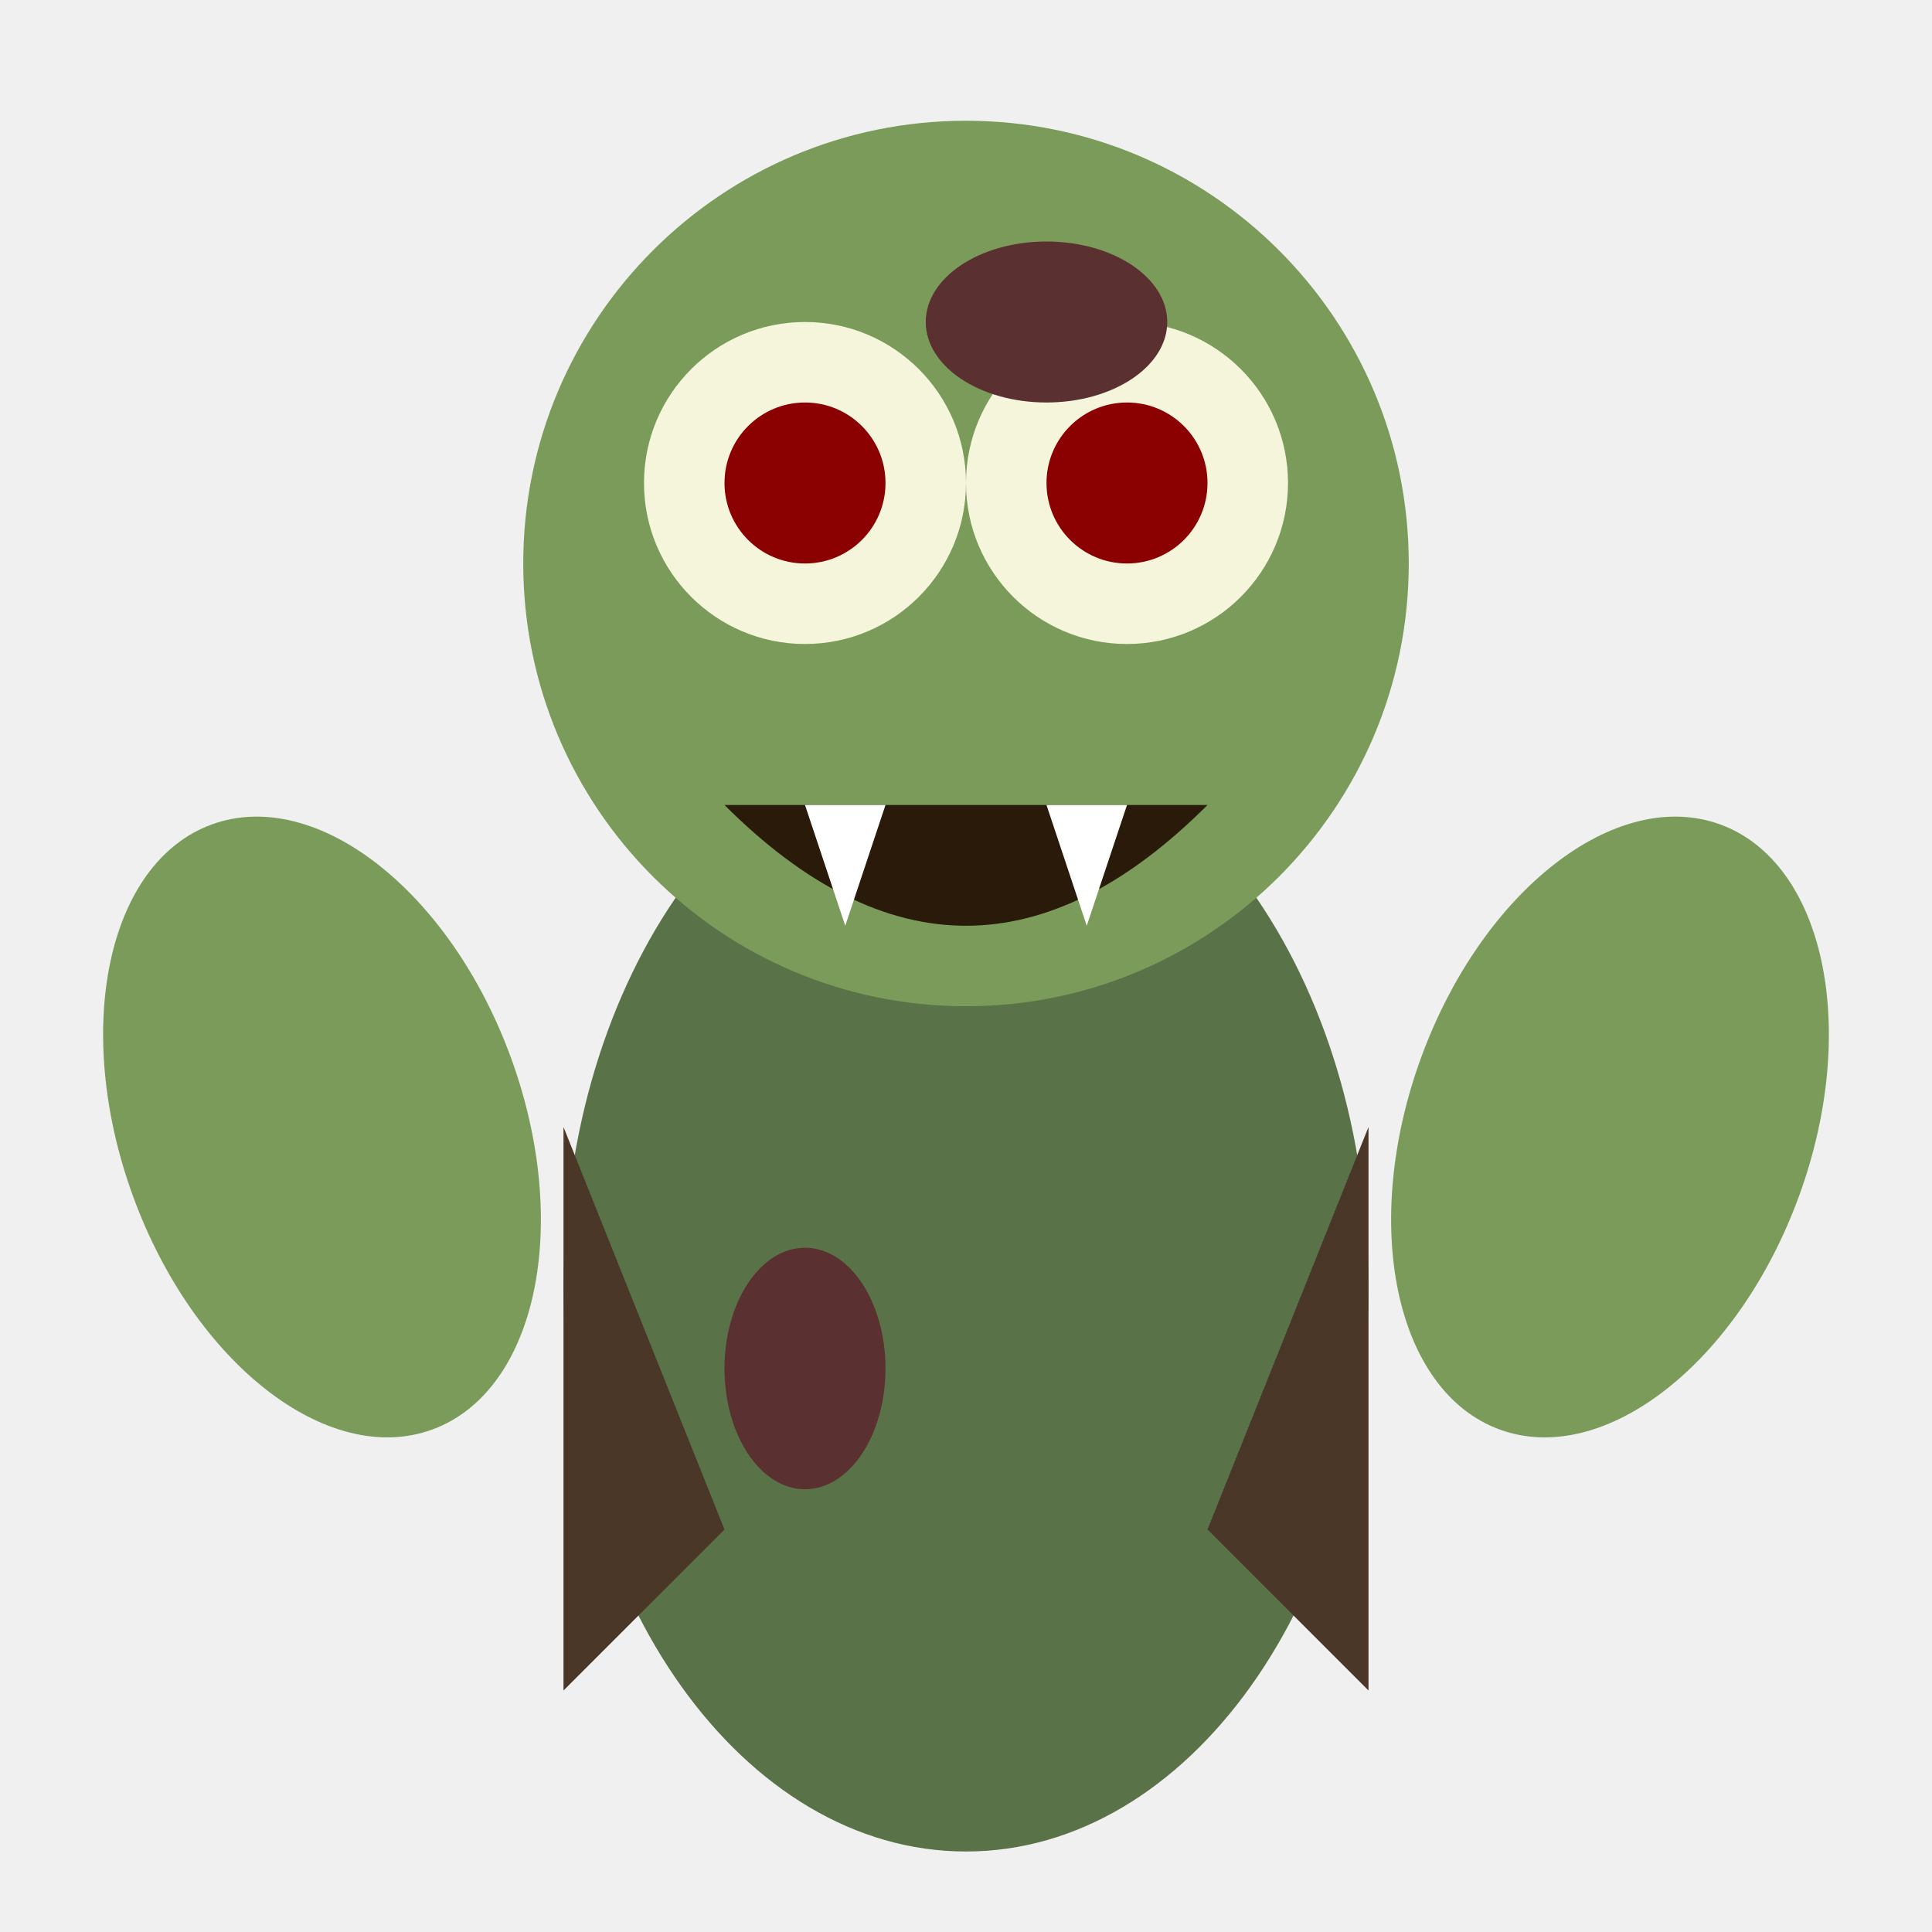
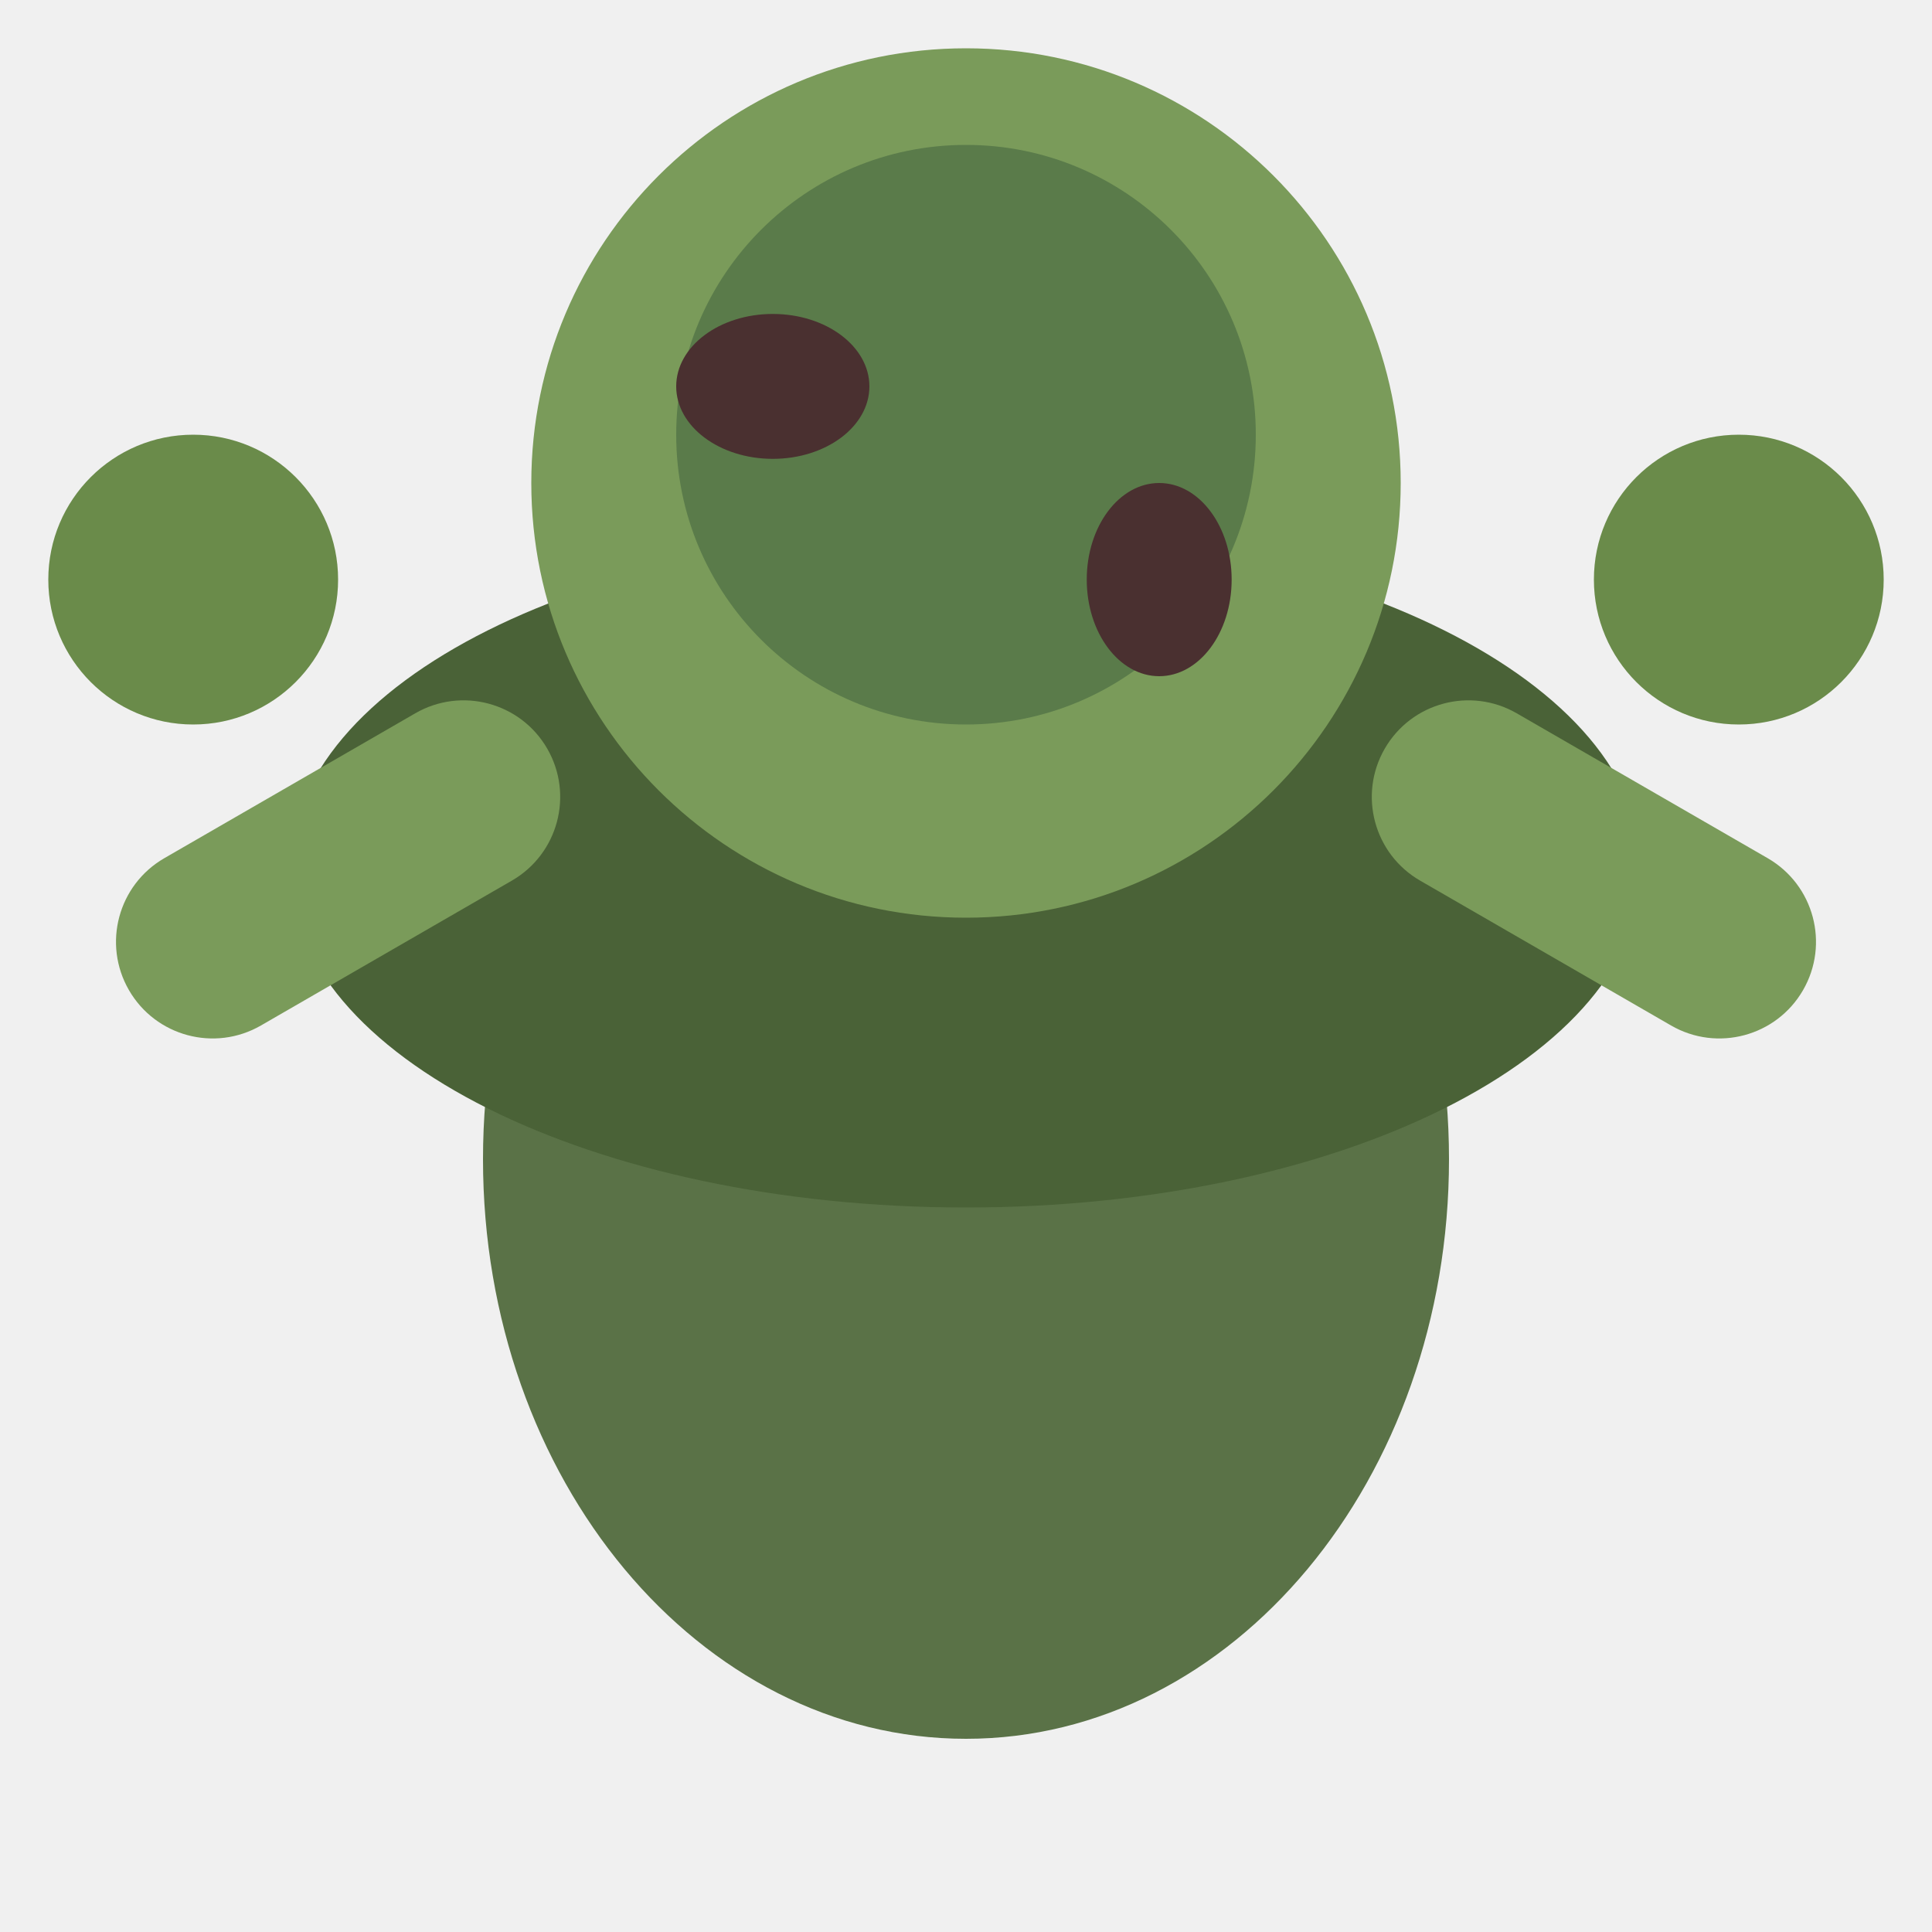
- <svg xmlns="http://www.w3.org/2000/svg" viewBox="0 0 48 48">
-   <ellipse cx="24" cy="32" rx="10" ry="14" fill="#5a7247" />
-   <path d="M14 28 L18 38 L14 42" fill="#4a3728" />
-   <path d="M34 28 L30 38 L34 42" fill="#4a3728" />
-   <circle cx="24" cy="14" r="11" fill="#7a9b5a" />
-   <circle cx="20" cy="12" r="4" fill="#f5f5dc" />
-   <circle cx="28" cy="12" r="4" fill="#f5f5dc" />
-   <circle cx="20" cy="12" r="2" fill="#8b0000" />
-   <circle cx="28" cy="12" r="2" fill="#8b0000" />
-   <path d="M18 20 Q24 26 30 20" fill="#2a1a0a" />
-   <path d="M20 20 L21 23 L22 20" fill="#fff" />
-   <path d="M26 20 L27 23 L28 20" fill="#fff" />
-   <ellipse cx="8" cy="28" rx="5" ry="8" fill="#7a9b5a" transform="rotate(-20 8 28)" />
-   <ellipse cx="40" cy="28" rx="5" ry="8" fill="#7a9b5a" transform="rotate(20 40 28)" />
-   <ellipse cx="26" cy="8" rx="3" ry="2" fill="#5a3030" />
-   <ellipse cx="20" cy="34" rx="2" ry="3" fill="#5a3030" />
+ <svg xmlns="http://www.w3.org/2000/svg" viewBox="0 0 40 40">
+   <ellipse cx="20" cy="24" rx="10" ry="12" fill="#5a7247" />
+   <ellipse cx="20" cy="18" rx="14" ry="7" fill="#4a6237" />
+   <circle cx="20" cy="10" r="9" fill="#7a9b5a" />
+   <circle cx="20" cy="9" r="6" fill="#5a7b4a" />
+   <rect x="2" y="16" width="10" height="4" rx="2" fill="#7a9b5a" transform="rotate(-30 7 18)" />
+   <rect x="28" y="16" width="10" height="4" rx="2" fill="#7a9b5a" transform="rotate(30 33 18)" />
+   <circle cx="4" cy="12" r="3" fill="#6a8b4a" />
+   <circle cx="36" cy="12" r="3" fill="#6a8b4a" />
+   <ellipse cx="16" cy="8" rx="2" ry="1.5" fill="#4a3030" />
+   <ellipse cx="24" cy="12" rx="1.5" ry="2" fill="#4a3030" />
</svg>
